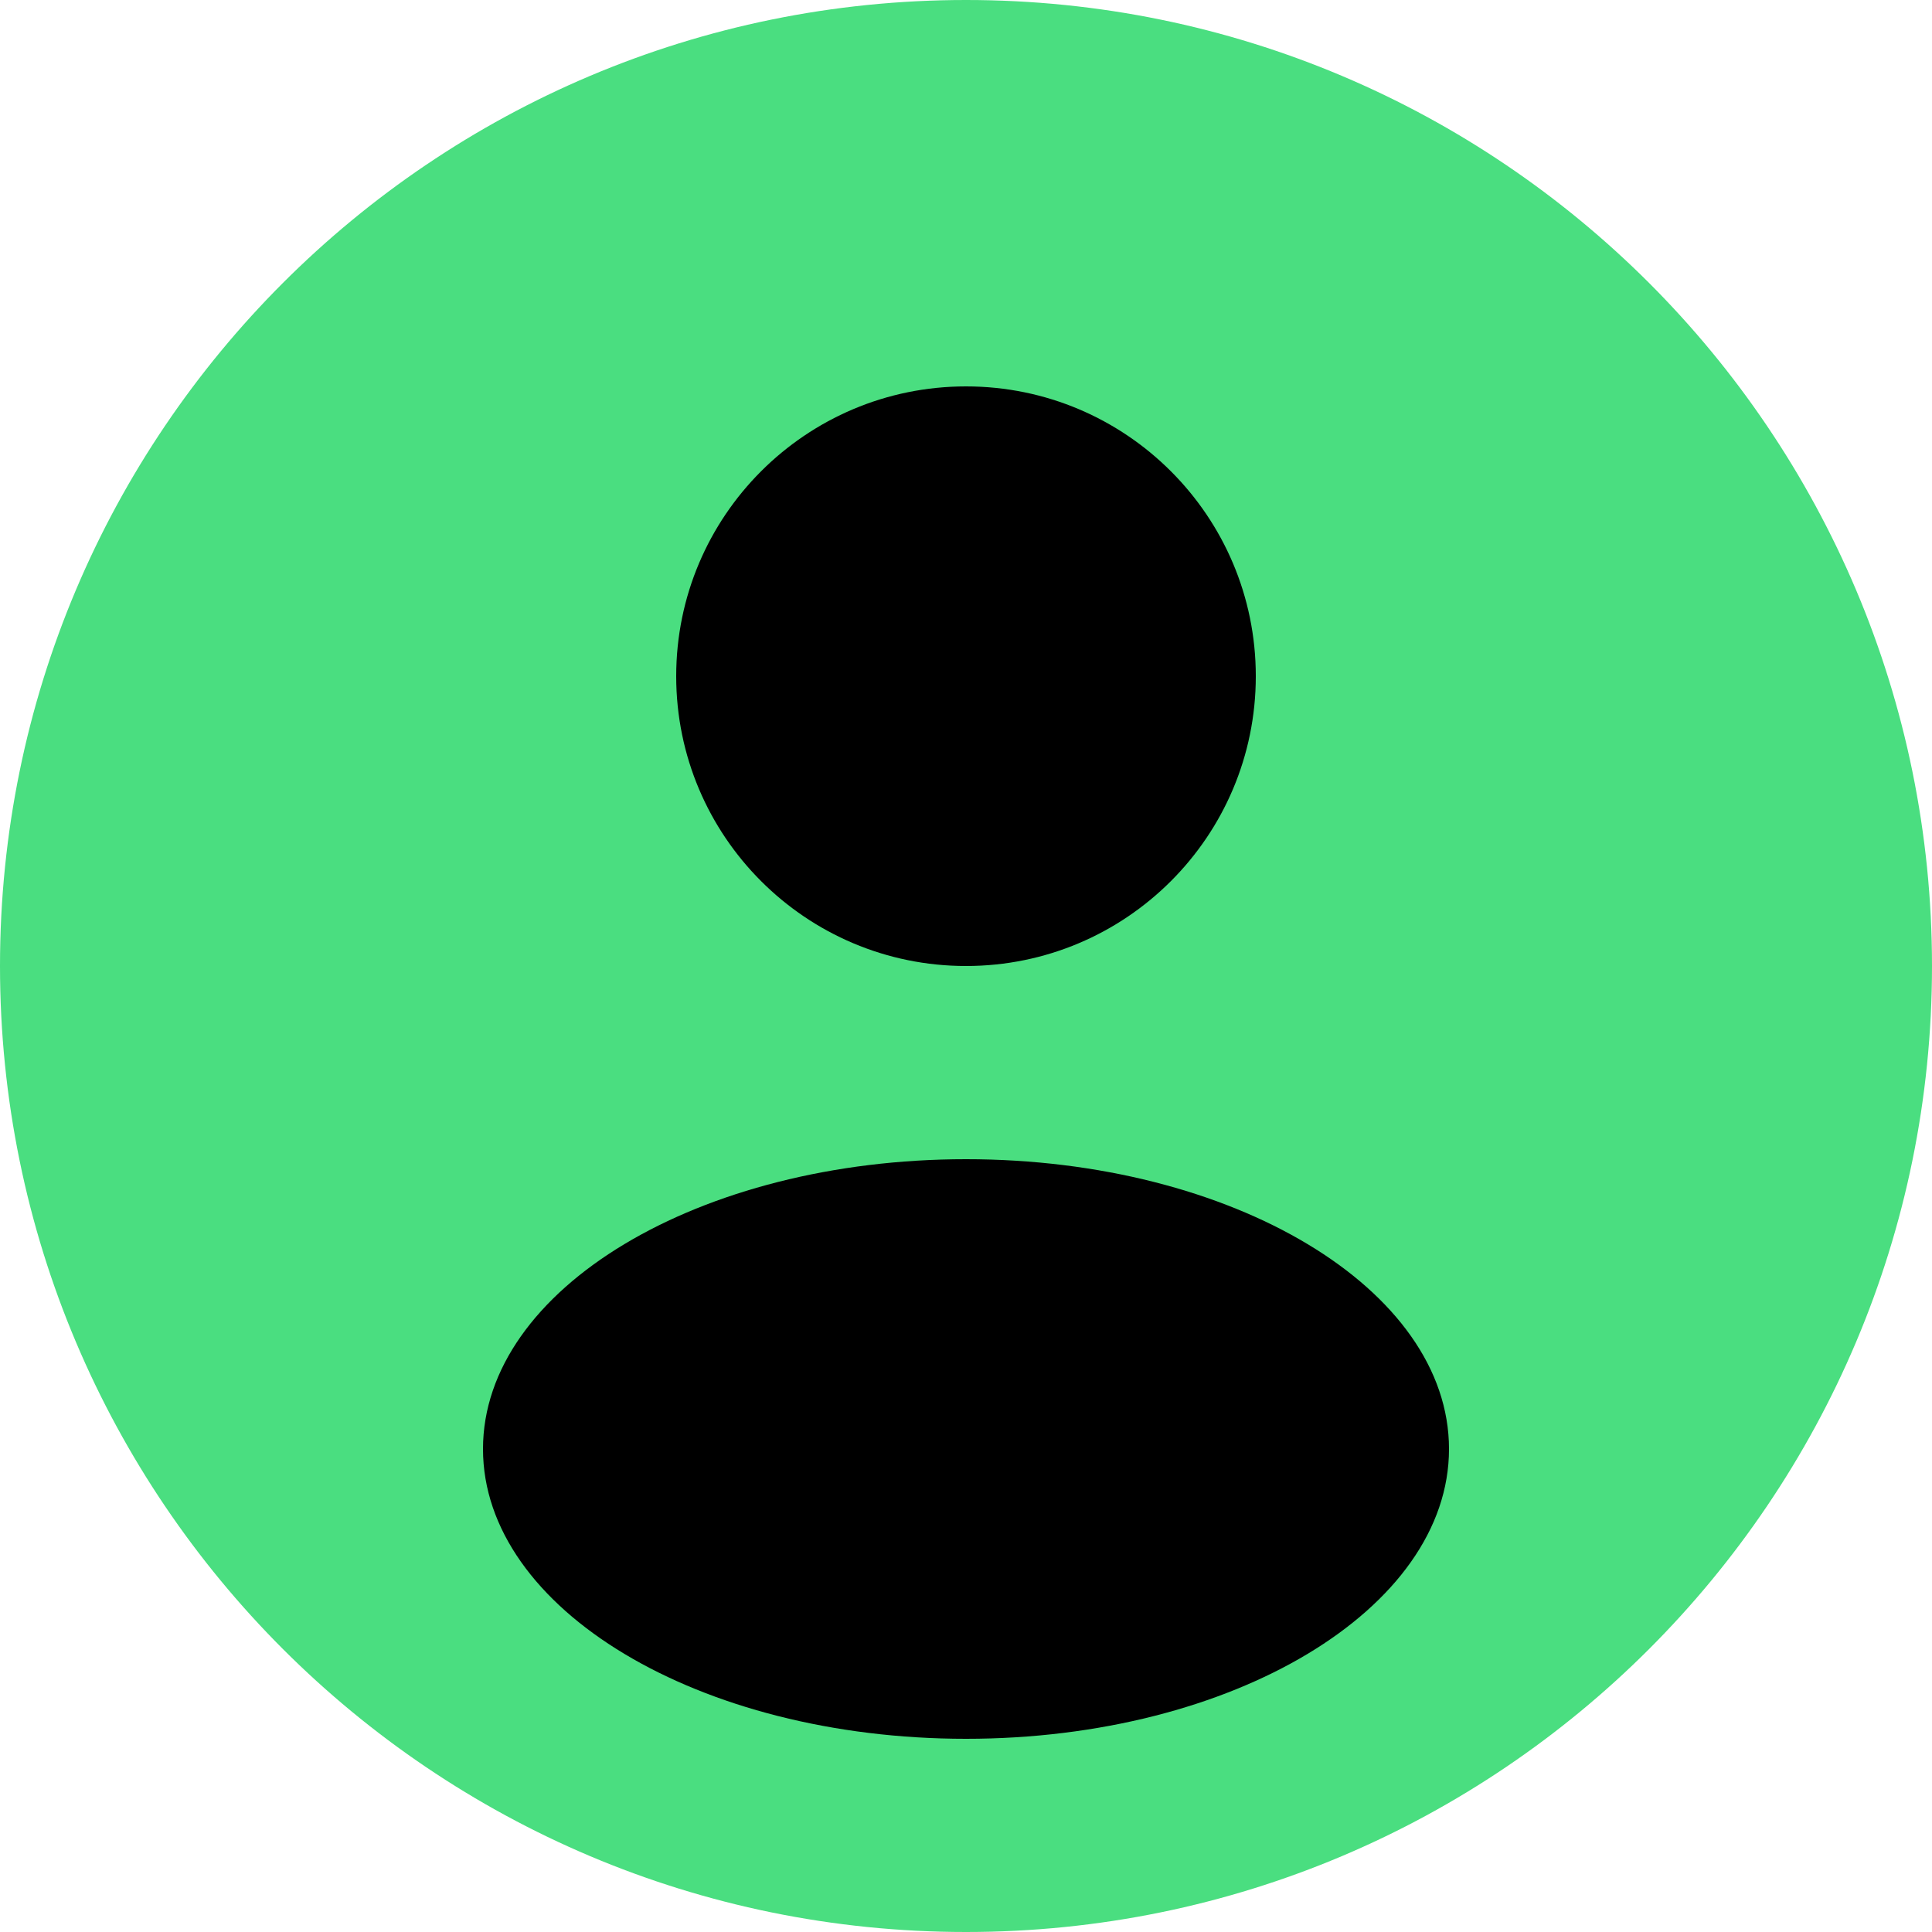
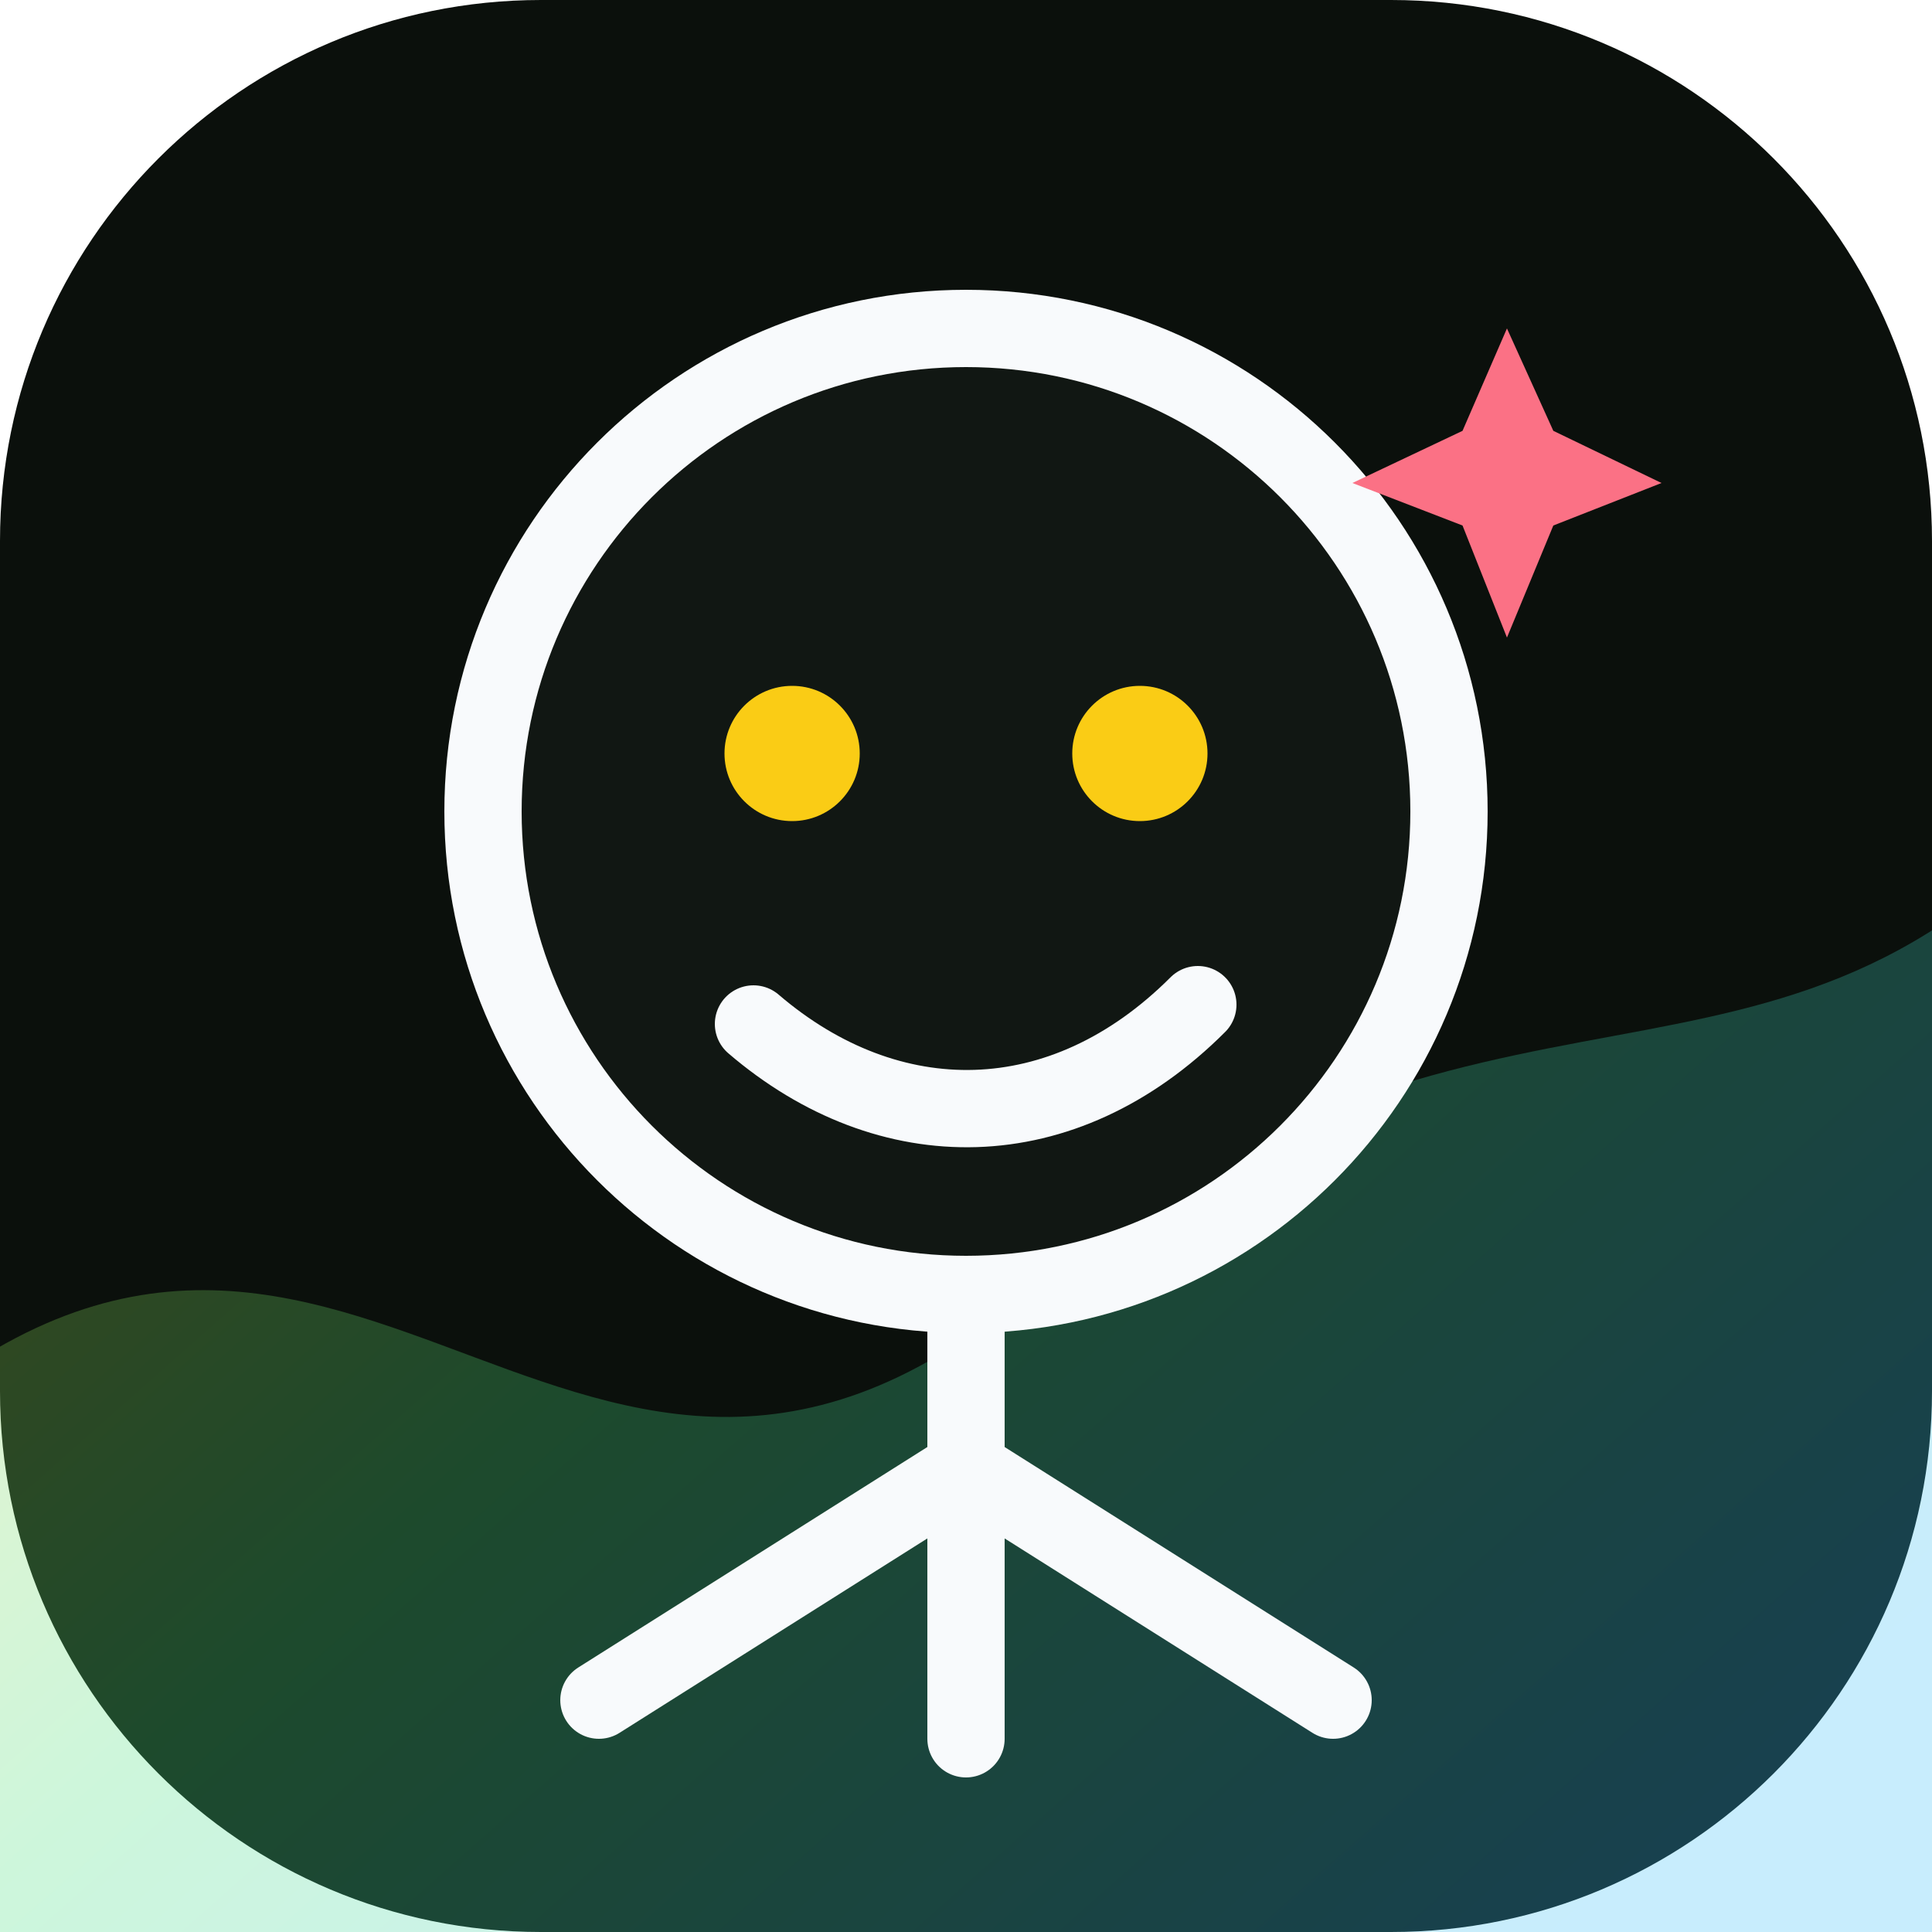
<svg xmlns="http://www.w3.org/2000/svg" width="100" height="100" viewBox="0 0 100 100">
-   <circle cx="50" cy="50" r="50" fill="#4ade80" />
-   <circle cx="50" cy="35" r="15" fill="#000" />
-   <ellipse cx="50" cy="75" rx="25" ry="15" fill="#000" />
+   <defs>
+     <linearGradient id="bg" x1="12" y1="8" x2="88" y2="94" gradientUnits="userSpaceOnUse">
+       <stop stop-color="#FACC15" />
+       <stop offset=".52" stop-color="#4ADE80" />
+       <stop offset="1" stop-color="#38BDF8" />
+     </linearGradient>
+   </defs>
+   <rect width="100" height="100" rx="28" fill="#0B100C" />
+   <path d="M-8 76C17 51 29 87 53 67s39-7 55-26v67H-8Z" fill="url(#bg)" opacity=".28" />
+   <circle cx="50" cy="42" r="25" fill="#111713" stroke="#F8FAFC" stroke-width="4" />
+   <circle cx="41" cy="39" r="3.5" fill="#FACC15" />
+   <circle cx="59" cy="39" r="3.5" fill="#FACC15" />
+   <path d="M39 53c7 6 16 6 23-1" fill="none" stroke="#F8FAFC" stroke-width="4" stroke-linecap="round" />
+   <path d="M50 68v22M50 76 31 88m19-12 19 12" fill="none" stroke="#F8FAFC" stroke-width="4" stroke-linecap="round" stroke-linejoin="round" />
+   <path d="m78 17 2.4 5.3L86 25l-5.6 2.2L78 33l-2.3-5.8L70 25l5.7-2.7Z" fill="#FB7185" />
</svg>
